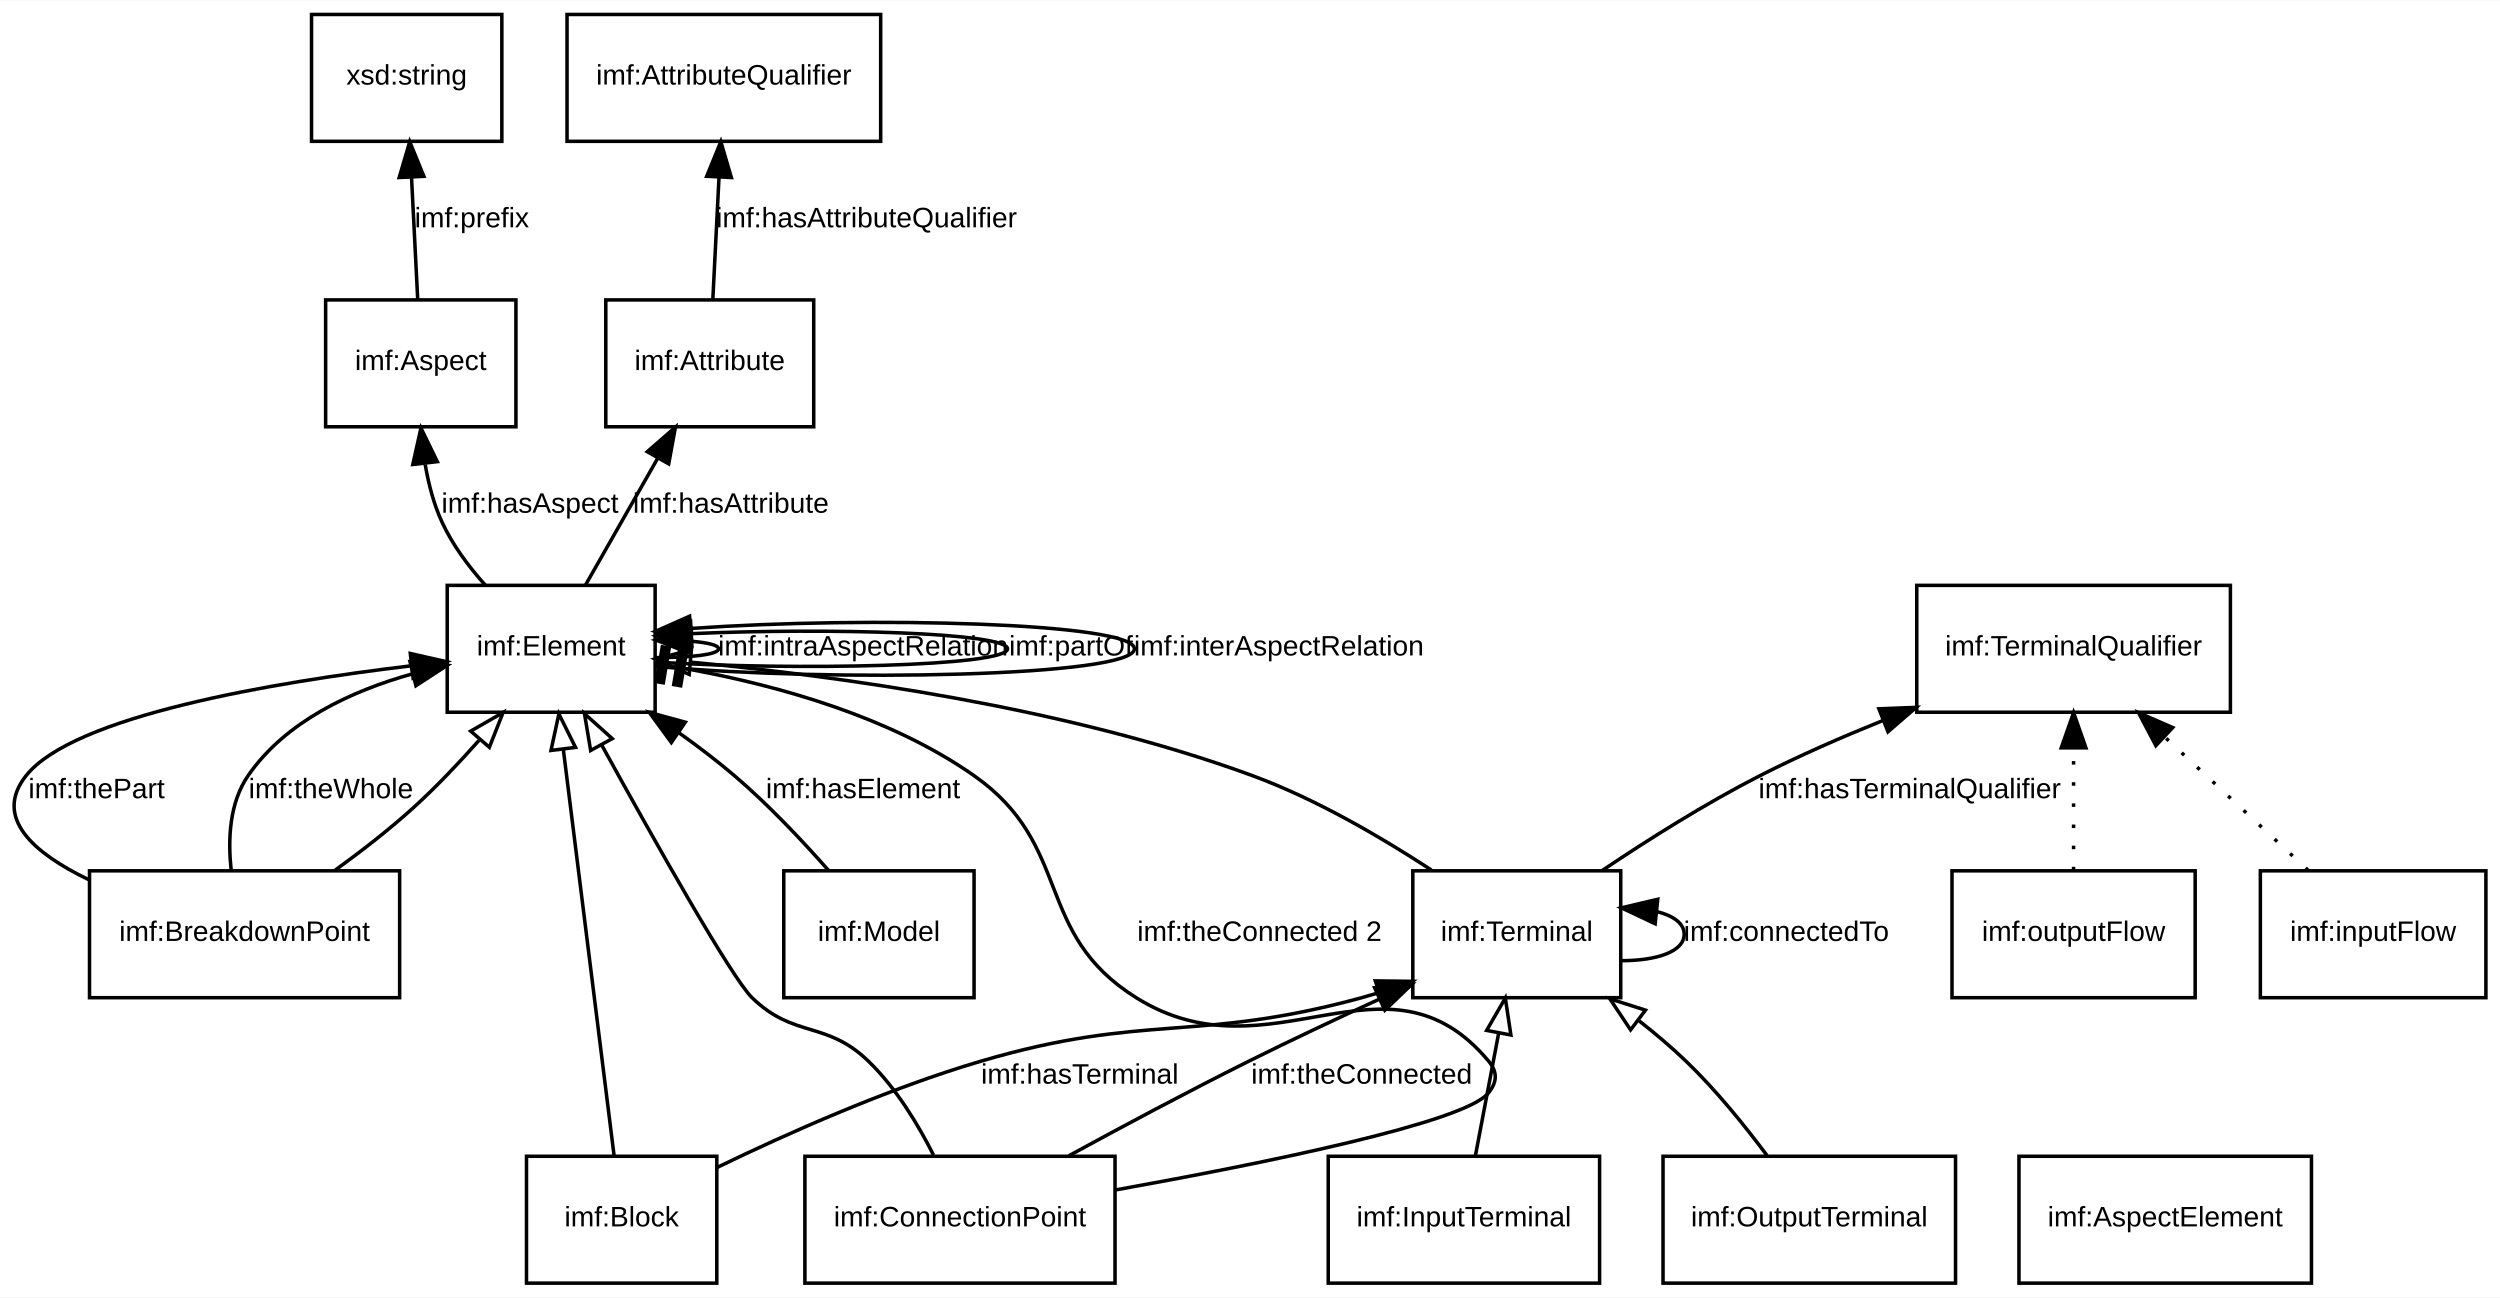
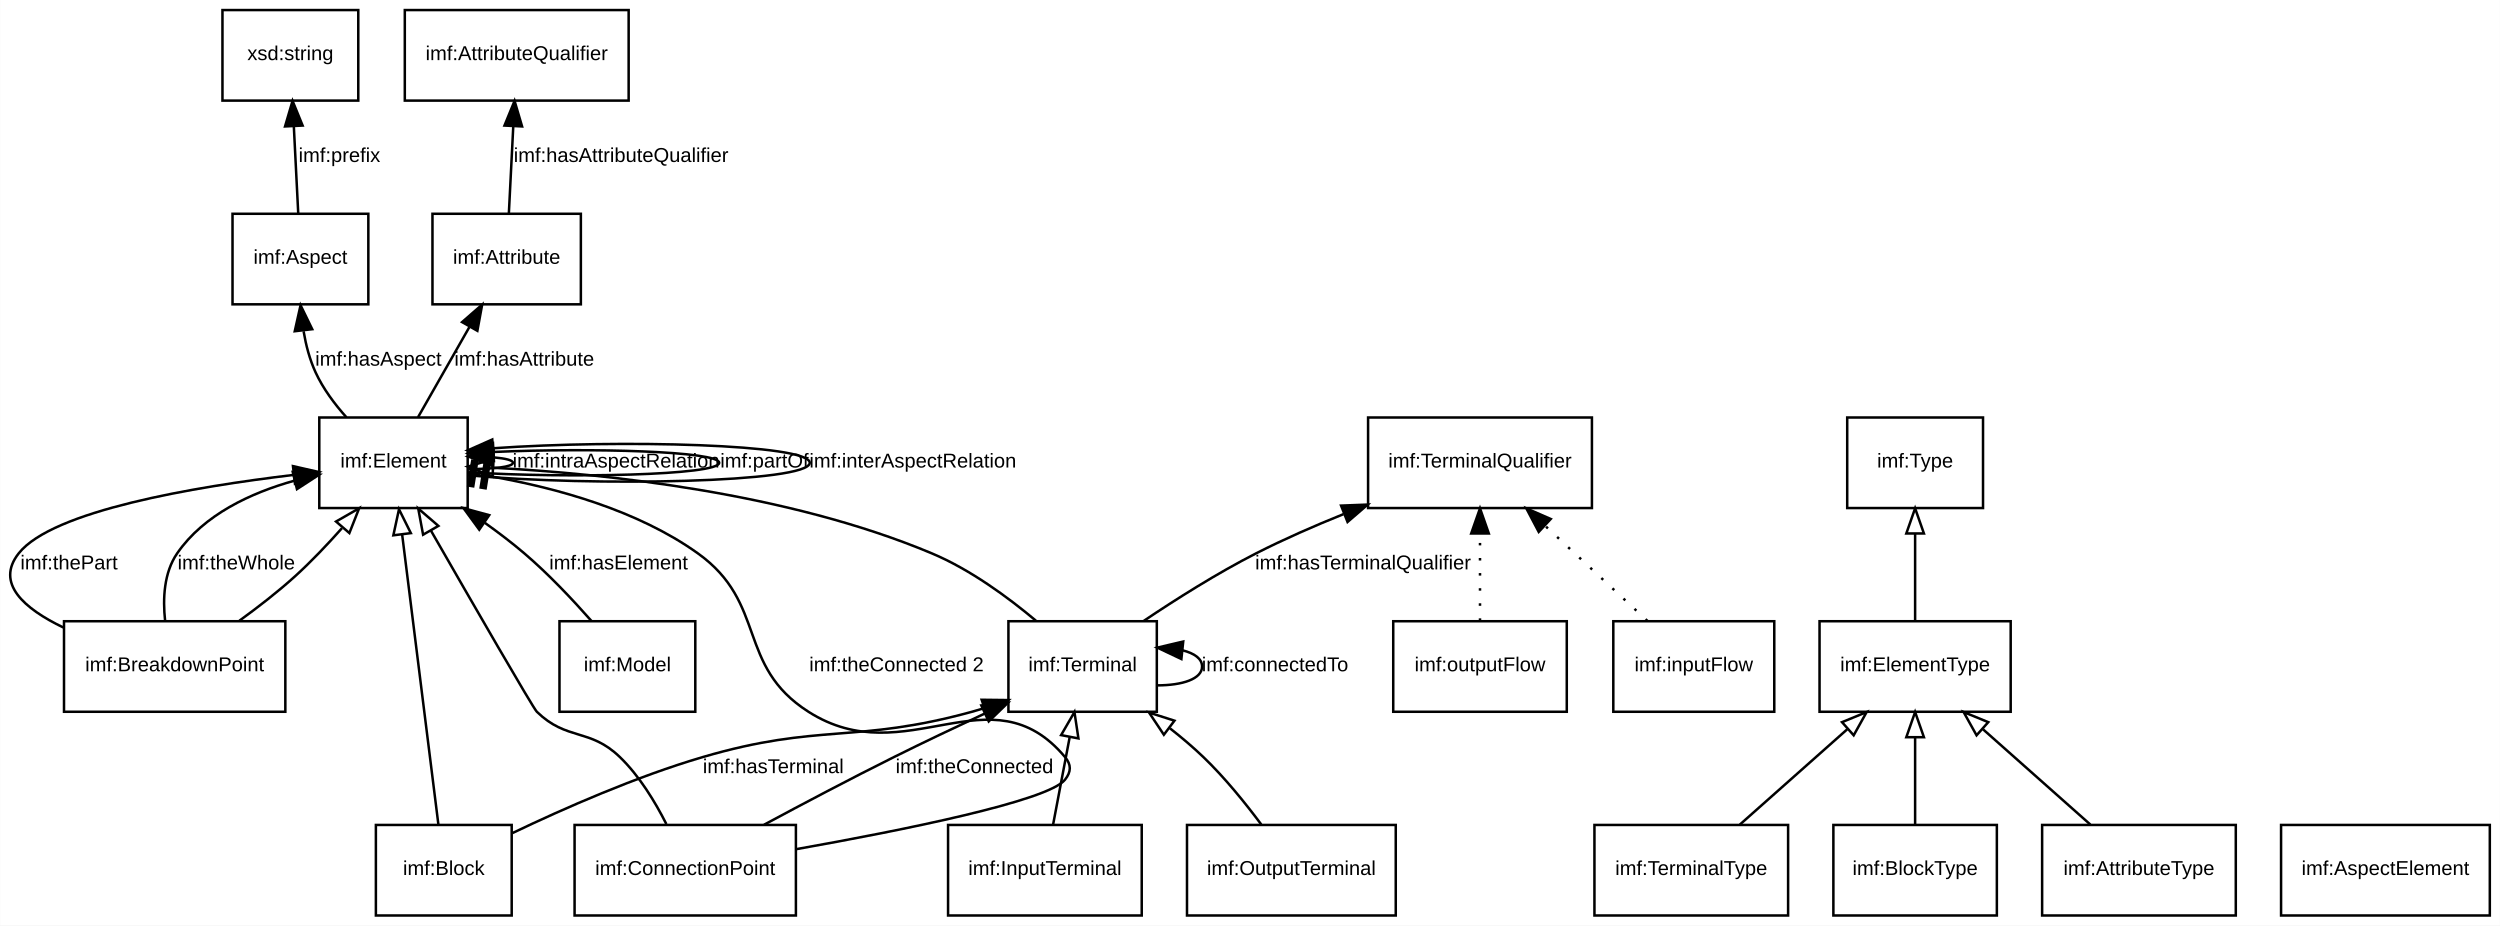
- <svg xmlns="http://www.w3.org/2000/svg" width="709px" height="368px" viewBox="0.00 0.00 709.40 368.00">
+ <svg xmlns="http://www.w3.org/2000/svg" width="994px" height="368px" viewBox="0.00 0.00 993.90 368.00">
  <g id="graph0" class="graph" transform="scale(1.0 1.0) rotate(0) translate(4 364)">
-     <polygon fill="white" stroke="transparent" points="-4,4 -4,-364 705.4,-364 705.4,4 -4,4" />
+     <polygon fill="white" stroke="transparent" points="-4,4 -4,-364 989.9,-364 989.9,4 -4,4" />
    <g id="node1" class="node">
      <polygon fill="none" stroke="black" points="109.4,-117 21.4,-117 21.4,-81 109.4,-81 109.4,-117" />
      <text text-anchor="middle" x="65.4" y="-97.1" font-family="Arial" font-size="8.00">imf:BreakdownPoint</text>
    </g>
    <g id="node2" class="node">
      <polygon fill="none" stroke="black" points="181.9,-198 122.9,-198 122.9,-162 181.9,-162 181.9,-198" />
      <text text-anchor="middle" x="152.4" y="-178.1" font-family="Arial" font-size="8.00">imf:Element</text>
    </g>
    <g id="edge2" class="edge">
      <path fill="none" stroke="black" d="M21.12,-114.51C5.53,-122.02 -6.02,-132.1 3.4,-144 16.81,-160.92 73.22,-170.46 112.64,-175.17" />
      <polygon fill="black" stroke="black" points="112.43,-178.67 122.76,-176.32 113.22,-171.72 112.43,-178.67" />
      <text text-anchor="middle" x="23.4" y="-137.6" font-family="Arial" font-size="8.00">imf:thePart</text>
    </g>
    <g id="edge5" class="edge">
      <path fill="none" stroke="black" d="M61.59,-117.24C60.64,-125.97 61.11,-136.32 66.4,-144 77.03,-159.42 95.73,-168.05 112.98,-172.88" />
      <polygon fill="black" stroke="black" points="112.35,-176.33 122.9,-175.31 114.02,-169.53 112.35,-176.33" />
      <text text-anchor="middle" x="89.9" y="-137.6" font-family="Arial" font-size="8.00">imf:theWhole</text>
    </g>
-     <g id="edge18" class="edge">
+     <g id="edge21" class="edge">
      <path fill="none" stroke="black" d="M91.11,-117.19C98.56,-122.58 106.53,-128.76 113.4,-135 119.77,-140.79 126.18,-147.55 131.91,-154" />
      <polygon fill="none" stroke="black" points="129.56,-156.64 138.75,-161.92 134.86,-152.06 129.56,-156.64" />
    </g>
    <g id="edge7" class="edge">
      <path fill="none" stroke="black" d="M182.09,-177.5C191.99,-177.5 199.9,-178.33 199.9,-180 199.9,-181.02 196.96,-181.72 192.43,-182.12" />
      <polygon fill="black" stroke="black" points="191.95,-178.63 182.09,-182.5 192.21,-185.63 191.95,-178.63" />
      <text text-anchor="middle" x="240.9" y="-178.1" font-family="Arial" font-size="8.00">imf:intraAspectRelation</text>
    </g>
-     <g id="edge13" class="edge">
+     <g id="edge15" class="edge">
      <path fill="none" stroke="black" d="M182.16,-176.23C221.65,-173.76 281.9,-175.01 281.9,-180 281.9,-184.58 231.13,-186.01 192.25,-184.3" />
      <polygon fill="black" stroke="black" points="192.33,-180.8 182.16,-183.77 191.96,-187.79 192.33,-180.8" />
      <text text-anchor="middle" x="299.9" y="-178.1" font-family="Arial" font-size="8.00">imf:partOf</text>
    </g>
-     <g id="edge20" class="edge">
+     <g id="edge23" class="edge">
      <path fill="none" stroke="black" d="M181.98,-175.04C231.76,-170.44 317.9,-172.09 317.9,-180 317.9,-187.4 242.51,-189.32 192.03,-185.77" />
      <polygon fill="black" stroke="black" points="192.23,-182.28 181.98,-184.96 191.67,-189.25 192.23,-182.28" />
      <text text-anchor="middle" x="358.9" y="-178.1" font-family="Arial" font-size="8.00">imf:interAspectRelation</text>
    </g>
    <g id="node4" class="node">
      <polygon fill="none" stroke="black" points="142.4,-279 88.4,-279 88.4,-243 142.4,-243 142.4,-279" />
      <text text-anchor="middle" x="115.4" y="-259.1" font-family="Arial" font-size="8.00">imf:Aspect</text>
    </g>
-     <g id="edge23" class="edge">
+     <g id="edge27" class="edge">
      <path fill="none" stroke="black" d="M133.72,-198.05C128.97,-203.34 124.38,-209.51 121.4,-216 119.09,-221.04 117.6,-226.72 116.66,-232.28" />
      <polygon fill="black" stroke="black" points="113.14,-232.3 115.45,-242.64 120.09,-233.11 113.14,-232.3" />
      <text text-anchor="middle" x="146.4" y="-218.6" font-family="Arial" font-size="8.00">imf:hasAspect</text>
    </g>
-     <g id="node9" class="node">
+     <g id="node12" class="node">
      <polygon fill="none" stroke="black" points="226.9,-279 167.9,-279 167.9,-243 226.9,-243 226.9,-279" />
      <text text-anchor="middle" x="197.4" y="-259.1" font-family="Arial" font-size="8.00">imf:Attribute</text>
    </g>
-     <g id="edge8" class="edge">
+     <g id="edge10" class="edge">
      <path fill="none" stroke="black" d="M162.17,-198.14C168.12,-208.6 175.85,-222.17 182.56,-233.94" />
      <polygon fill="black" stroke="black" points="179.67,-235.93 187.66,-242.89 185.75,-232.47 179.67,-235.93" />
-       <text text-anchor="middle" x="203.4" y="-218.6" font-family="Arial" font-size="8.00">imf:hasAttribute</text>
+       <text text-anchor="middle" x="204.4" y="-218.6" font-family="Arial" font-size="8.00">imf:hasAttribute</text>
    </g>
    <g id="node3" class="node">
      <polygon fill="none" stroke="black" points="628.9,-198 539.9,-198 539.9,-162 628.9,-162 628.9,-198" />
      <text text-anchor="middle" x="584.4" y="-178.1" font-family="Arial" font-size="8.00">imf:TerminalQualifier</text>
    </g>
-     <g id="node16" class="node">
+     <g id="node20" class="node">
      <polygon fill="none" stroke="black" points="138.4,-360 84.4,-360 84.4,-324 138.4,-324 138.4,-360" />
      <text text-anchor="middle" x="111.4" y="-340.1" font-family="Arial" font-size="8.00">xsd:string</text>
    </g>
-     <g id="edge9" class="edge">
+     <g id="edge11" class="edge">
      <path fill="none" stroke="black" d="M114.53,-279.14C114.02,-289.29 113.36,-302.37 112.77,-313.88" />
      <polygon fill="black" stroke="black" points="109.28,-313.73 112.27,-323.89 116.27,-314.08 109.28,-313.73" />
-       <text text-anchor="middle" x="129.9" y="-299.6" font-family="Arial" font-size="8.00">imf:prefix</text>
+       <text text-anchor="middle" x="130.9" y="-299.6" font-family="Arial" font-size="8.00">imf:prefix</text>
    </g>
    <g id="node5" class="node">
      <polygon fill="none" stroke="black" points="618.9,-117 549.9,-117 549.9,-81 618.9,-81 618.9,-117" />
      <text text-anchor="middle" x="584.4" y="-97.1" font-family="Arial" font-size="8.00">imf:outputFlow</text>
    </g>
-     <g id="edge14" class="edge">
+     <g id="edge16" class="edge">
      <path fill="none" stroke="black" stroke-dasharray="1,5" d="M584.4,-117.14C584.4,-127.29 584.4,-140.37 584.4,-151.88" />
      <polygon fill="black" stroke="black" points="580.9,-151.89 584.4,-161.89 587.9,-151.89 580.9,-151.89" />
    </g>
    <g id="node6" class="node">
      <polygon fill="none" stroke="black" points="455.9,-117 396.9,-117 396.9,-81 455.9,-81 455.9,-117" />
      <text text-anchor="middle" x="426.4" y="-97.1" font-family="Arial" font-size="8.00">imf:Terminal</text>
    </g>
-     <g id="edge10" class="edge">
-       <path fill="none" stroke="black" d="M402.17,-117.22C388,-126.5 369.4,-137.38 351.4,-144 298.25,-163.54 232.99,-172.36 192.04,-176.2" />
-       <polygon fill="none" stroke="black" points="191.57,-172.73 181.92,-177.1 192.19,-179.7 191.57,-172.73" />
+     <g id="edge12" class="edge">
+       <path fill="none" stroke="black" d="M407.84,-117.2C396.65,-126.6 381.65,-137.6 366.4,-144 308.88,-168.15 236.16,-175.7 192.02,-178.02" />
+       <polygon fill="none" stroke="black" points="191.8,-174.53 181.97,-178.48 192.12,-181.52 191.8,-174.53" />
    </g>
    <g id="edge4" class="edge">
      <path fill="none" stroke="black" d="M450.63,-117.08C463.56,-125.77 479.96,-136.13 495.4,-144 506.38,-149.59 518.48,-154.89 530.12,-159.58" />
      <polygon fill="black" stroke="black" points="529.16,-162.97 539.75,-163.38 531.73,-156.46 529.16,-162.97" />
      <text text-anchor="middle" x="537.9" y="-137.6" font-family="Arial" font-size="8.00">imf:hasTerminalQualifier</text>
    </g>
-     <g id="edge16" class="edge">
+     <g id="edge19" class="edge">
      <path fill="none" stroke="black" d="M456.09,-91.5C465.99,-91.5 473.9,-94 473.9,-99 473.9,-102.12 470.81,-104.27 466.07,-105.45" />
      <polygon fill="black" stroke="black" points="465.67,-101.97 456.09,-106.5 466.4,-108.93 465.67,-101.97" />
      <text text-anchor="middle" x="502.9" y="-97.1" font-family="Arial" font-size="8.00">imf:connectedTo</text>
    </g>
    <g id="node7" class="node">
+       <polygon fill="none" stroke="black" points="706.9,-36 629.9,-36 629.9,0 706.9,0 706.9,-36" />
+       <text text-anchor="middle" x="668.4" y="-16.1" font-family="Arial" font-size="8.00">imf:TerminalType</text>
+     </g>
+     <g id="node8" class="node">
+       <polygon fill="none" stroke="black" points="795.4,-117 719.4,-117 719.4,-81 795.4,-81 795.4,-117" />
+       <text text-anchor="middle" x="757.4" y="-97.1" font-family="Arial" font-size="8.00">imf:ElementType</text>
+     </g>
+     <g id="edge8" class="edge">
+       <path fill="none" stroke="black" d="M687.71,-36.14C700.19,-47.22 716.61,-61.79 730.38,-74.01" />
+       <polygon fill="none" stroke="black" points="728.33,-76.87 738.13,-80.89 732.97,-71.64 728.33,-76.87" />
+     </g>
+     <g id="node16" class="node">
+       <polygon fill="none" stroke="black" points="784.4,-198 730.4,-198 730.4,-162 784.4,-162 784.4,-198" />
+       <text text-anchor="middle" x="757.4" y="-178.1" font-family="Arial" font-size="8.00">imf:Type</text>
+     </g>
+     <g id="edge25" class="edge">
+       <path fill="none" stroke="black" d="M757.4,-117.14C757.4,-127.29 757.4,-140.37 757.4,-151.88" />
+       <polygon fill="none" stroke="black" points="753.9,-151.89 757.4,-161.89 760.9,-151.89 753.9,-151.89" />
+     </g>
+     <g id="node9" class="node">
      <polygon fill="none" stroke="black" points="199.4,-36 145.4,-36 145.4,0 199.4,0 199.4,-36" />
      <text text-anchor="middle" x="172.4" y="-16.1" font-family="Arial" font-size="8.00">imf:Block</text>
    </g>
-     <g id="edge21" class="edge">
+     <g id="edge24" class="edge">
      <path fill="none" stroke="black" d="M170.26,-36.12C166.81,-63.77 159.97,-118.46 155.83,-151.58" />
      <polygon fill="none" stroke="black" points="152.35,-151.16 154.59,-161.52 159.3,-152.03 152.35,-151.16" />
    </g>
-     <g id="edge11" class="edge">
-       <path fill="none" stroke="black" d="M199.44,-32.81C219.62,-42.58 248.13,-55.27 274.4,-63 321.08,-76.74 335.46,-68.16 382.4,-81 384.03,-81.45 385.68,-81.93 387.34,-82.44" />
-       <polygon fill="black" stroke="black" points="386.26,-85.77 396.85,-85.64 388.49,-79.14 386.26,-85.77" />
-       <text text-anchor="middle" x="302.4" y="-56.6" font-family="Arial" font-size="8.00">imf:hasTerminal</text>
-     </g>
-     <g id="node8" class="node">
+     <g id="edge13" class="edge">
+       <path fill="none" stroke="black" d="M199.72,-32.78C220.11,-42.54 248.9,-55.23 275.4,-63 321.68,-76.57 335.9,-68.25 382.4,-81 384.03,-81.45 385.68,-81.93 387.34,-82.45" />
+       <polygon fill="black" stroke="black" points="386.26,-85.77 396.85,-85.65 388.49,-79.14 386.26,-85.77" />
+       <text text-anchor="middle" x="303.4" y="-56.6" font-family="Arial" font-size="8.00">imf:hasTerminal</text>
+     </g>
+     <g id="node10" class="node">
      <polygon fill="none" stroke="black" points="272.4,-117 218.4,-117 218.4,-81 272.4,-81 272.4,-117" />
      <text text-anchor="middle" x="245.4" y="-97.1" font-family="Arial" font-size="8.00">imf:Model</text>
    </g>
-     <g id="edge22" class="edge">
+     <g id="edge26" class="edge">
      <path fill="none" stroke="black" d="M231.05,-117.17C223.54,-125.69 213.93,-135.87 204.4,-144 199.51,-148.17 194.11,-152.28 188.7,-156.14" />
      <polygon fill="black" stroke="black" points="186.5,-153.4 180.24,-161.96 190.46,-159.17 186.5,-153.4" />
-       <text text-anchor="middle" x="240.9" y="-137.6" font-family="Arial" font-size="8.00">imf:hasElement</text>
-     </g>
-     <g id="node12" class="node">
+       <text text-anchor="middle" x="241.9" y="-137.6" font-family="Arial" font-size="8.00">imf:hasElement</text>
+     </g>
+     <g id="node11" class="node">
+       <polygon fill="none" stroke="black" points="789.9,-36 724.9,-36 724.9,0 789.9,0 789.9,-36" />
+       <text text-anchor="middle" x="757.4" y="-16.1" font-family="Arial" font-size="8.00">imf:BlockType</text>
+     </g>
+     <g id="edge18" class="edge">
+       <path fill="none" stroke="black" d="M757.4,-36.14C757.4,-46.29 757.4,-59.37 757.4,-70.88" />
+       <polygon fill="none" stroke="black" points="753.9,-70.89 757.4,-80.89 760.9,-70.89 753.9,-70.89" />
+     </g>
+     <g id="node15" class="node">
      <polygon fill="none" stroke="black" points="245.9,-360 156.9,-360 156.9,-324 245.9,-324 245.9,-360" />
      <text text-anchor="middle" x="201.4" y="-340.1" font-family="Arial" font-size="8.00">imf:AttributeQualifier</text>
    </g>
    <g id="edge3" class="edge">
      <path fill="none" stroke="black" d="M198.27,-279.14C198.78,-289.29 199.45,-302.37 200.03,-313.88" />
      <polygon fill="black" stroke="black" points="196.53,-314.08 200.54,-323.89 203.53,-313.73 196.53,-314.08" />
-       <text text-anchor="middle" x="241.9" y="-299.6" font-family="Arial" font-size="8.00">imf:hasAttributeQualifier</text>
-     </g>
-     <g id="node10" class="node">
+       <text text-anchor="middle" x="242.9" y="-299.6" font-family="Arial" font-size="8.00">imf:hasAttributeQualifier</text>
+     </g>
+     <g id="node13" class="node">
      <polygon fill="none" stroke="black" points="312.4,-36 224.4,-36 224.4,0 312.4,0 312.4,-36" />
      <text text-anchor="middle" x="268.4" y="-16.1" font-family="Arial" font-size="8.00">imf:ConnectionPoint</text>
    </g>
+     <g id="edge20" class="edge">
+       <path fill="none" stroke="black" d="M312.57,-26.38C354.68,-33.86 412.66,-45.52 419.4,-54 421.89,-57.13 421.97,-59.94 419.4,-63 389.81,-98.27 356.21,-56.24 317.4,-81 288.61,-99.37 301.17,-124.12 273.4,-144 249.41,-161.17 217.1,-169.97 191.91,-174.44" />
+       <polygon fill="black" stroke="black" points="183.72,-180.83 182.12,-170.96 184.1,-170.64 185.7,-180.51 183.72,-180.83" />
+       <polyline fill="none" stroke="black" points="181.94,-176.06 186.87,-175.26 " />
+       <polygon fill="black" stroke="black" points="188.66,-180.03 187.06,-170.16 189.03,-169.84 190.63,-179.71 188.66,-180.03" />
+       <polyline fill="none" stroke="black" points="186.87,-175.26 191.81,-174.46 " />
+       <text text-anchor="middle" x="352.4" y="-97.1" font-family="Arial" font-size="8.00">imf:theConnected 2</text>
+     </g>
+     <g id="edge22" class="edge">
+       <path fill="none" stroke="black" d="M260.89,-36.36C256.46,-45.13 250.19,-55.48 242.4,-63 230.39,-74.61 221.38,-69.35 209.4,-81 207.91,-82.45 183.62,-124.56 167.24,-153.11" />
+       <polygon fill="none" stroke="black" points="164.17,-151.41 162.23,-161.83 170.25,-154.9 164.17,-151.41" />
+     </g>
    <g id="edge17" class="edge">
-       <path fill="none" stroke="black" d="M312.67,-26.47C354.47,-33.97 411.73,-45.59 418.4,-54 420.89,-57.13 420.97,-59.93 418.4,-63 389.44,-97.65 356.68,-57.05 318.4,-81 289.01,-99.39 300.78,-124.08 272.4,-144 248.7,-160.64 217.1,-169.44 192.28,-174.05" />
-       <polygon fill="black" stroke="black" points="183.93,-180.55 182.25,-170.69 184.22,-170.35 185.9,-180.21 183.93,-180.55" />
-       <polyline fill="none" stroke="black" points="182.1,-175.79 187.03,-174.95 " />
-       <polygon fill="black" stroke="black" points="188.86,-179.71 187.18,-169.85 189.15,-169.51 190.83,-179.37 188.86,-179.71" />
-       <polyline fill="none" stroke="black" points="187.03,-174.95 191.96,-174.11 " />
-       <text text-anchor="middle" x="353.4" y="-97.1" font-family="Arial" font-size="8.00">imf:theConnected 2</text>
-     </g>
-     <g id="edge19" class="edge">
-       <path fill="none" stroke="black" d="M260.89,-36.36C256.46,-45.13 250.19,-55.48 242.4,-63 230.39,-74.61 221.38,-69.35 209.4,-81 203.6,-86.65 181.69,-125.54 166.79,-152.6" />
-       <polygon fill="none" stroke="black" points="163.6,-151.15 161.85,-161.6 169.73,-154.52 163.6,-151.15" />
-     </g>
-     <g id="edge15" class="edge">
-       <path fill="none" stroke="black" d="M299.32,-36.16C314.58,-44.49 333.34,-54.5 350.4,-63 362.3,-68.93 375.41,-75.09 387.34,-80.56" />
-       <polygon fill="black" stroke="black" points="386.06,-83.82 396.61,-84.79 388.96,-77.45 386.06,-83.82" />
-       <text text-anchor="middle" x="382.4" y="-56.6" font-family="Arial" font-size="8.00">imf:theConnected</text>
-     </g>
-     <g id="node11" class="node">
+       <path fill="none" stroke="black" d="M299.74,-36.09C315.19,-44.4 334.17,-54.42 351.4,-63 363.07,-68.81 375.89,-74.9 387.58,-80.34" />
+       <polygon fill="black" stroke="black" points="386.12,-83.52 396.67,-84.55 389.06,-77.17 386.12,-83.52" />
+       <text text-anchor="middle" x="383.4" y="-56.6" font-family="Arial" font-size="8.00">imf:theConnected</text>
+     </g>
+     <g id="node14" class="node">
      <polygon fill="none" stroke="black" points="701.4,-117 637.4,-117 637.4,-81 701.4,-81 701.4,-117" />
      <text text-anchor="middle" x="669.4" y="-97.1" font-family="Arial" font-size="8.00">imf:inputFlow</text>
    </g>
-     <g id="edge12" class="edge">
+     <g id="edge14" class="edge">
      <path fill="none" stroke="black" stroke-dasharray="1,5" d="M650.96,-117.14C639.04,-128.22 623.36,-142.79 610.21,-155.01" />
      <polygon fill="black" stroke="black" points="607.75,-152.52 602.81,-161.89 612.52,-157.65 607.75,-152.52" />
    </g>
-     <g id="node13" class="node">
+     <g id="node17" class="node">
      <polygon fill="none" stroke="black" points="449.9,-36 372.9,-36 372.9,0 449.9,0 449.9,-36" />
      <text text-anchor="middle" x="411.4" y="-16.1" font-family="Arial" font-size="8.00">imf:InputTerminal</text>
    </g>
    <g id="edge6" class="edge">
      <path fill="none" stroke="black" d="M414.66,-36.14C416.58,-46.29 419.07,-59.37 421.25,-70.88" />
      <polygon fill="none" stroke="black" points="417.85,-71.72 423.15,-80.89 424.73,-70.41 417.85,-71.72" />
    </g>
-     <g id="node14" class="node">
+     <g id="node18" class="node">
      <polygon fill="none" stroke="black" points="550.9,-36 467.9,-36 467.9,0 550.9,0 550.9,-36" />
      <text text-anchor="middle" x="509.4" y="-16.1" font-family="Arial" font-size="8.00">imf:OutputTerminal</text>
    </g>
    <g id="edge1" class="edge">
      <path fill="none" stroke="black" d="M497.42,-36.2C491.07,-44.72 482.86,-54.89 474.4,-63 470.31,-66.93 465.76,-70.78 461.14,-74.41" />
      <polygon fill="none" stroke="black" points="458.7,-71.87 452.82,-80.68 462.91,-77.46 458.7,-71.87" />
    </g>
-     <g id="node15" class="node">
-       <polygon fill="none" stroke="black" points="651.9,-36 568.9,-36 568.9,0 651.9,0 651.9,-36" />
-       <text text-anchor="middle" x="610.4" y="-16.1" font-family="Arial" font-size="8.00">imf:AspectElement</text>
+     <g id="node19" class="node">
+       <polygon fill="none" stroke="black" points="985.9,-36 902.9,-36 902.9,0 985.9,0 985.9,-36" />
+       <text text-anchor="middle" x="944.4" y="-16.1" font-family="Arial" font-size="8.00">imf:AspectElement</text>
+     </g>
+     <g id="node21" class="node">
+       <polygon fill="none" stroke="black" points="884.9,-36 807.9,-36 807.9,0 884.9,0 884.9,-36" />
+       <text text-anchor="middle" x="846.4" y="-16.1" font-family="Arial" font-size="8.00">imf:AttributeType</text>
+     </g>
+     <g id="edge9" class="edge">
+       <path fill="none" stroke="black" d="M827.09,-36.14C814.61,-47.22 798.19,-61.79 784.42,-74.01" />
+       <polygon fill="none" stroke="black" points="781.83,-71.64 776.68,-80.89 786.48,-76.87 781.83,-71.64" />
    </g>
  </g>
</svg>
